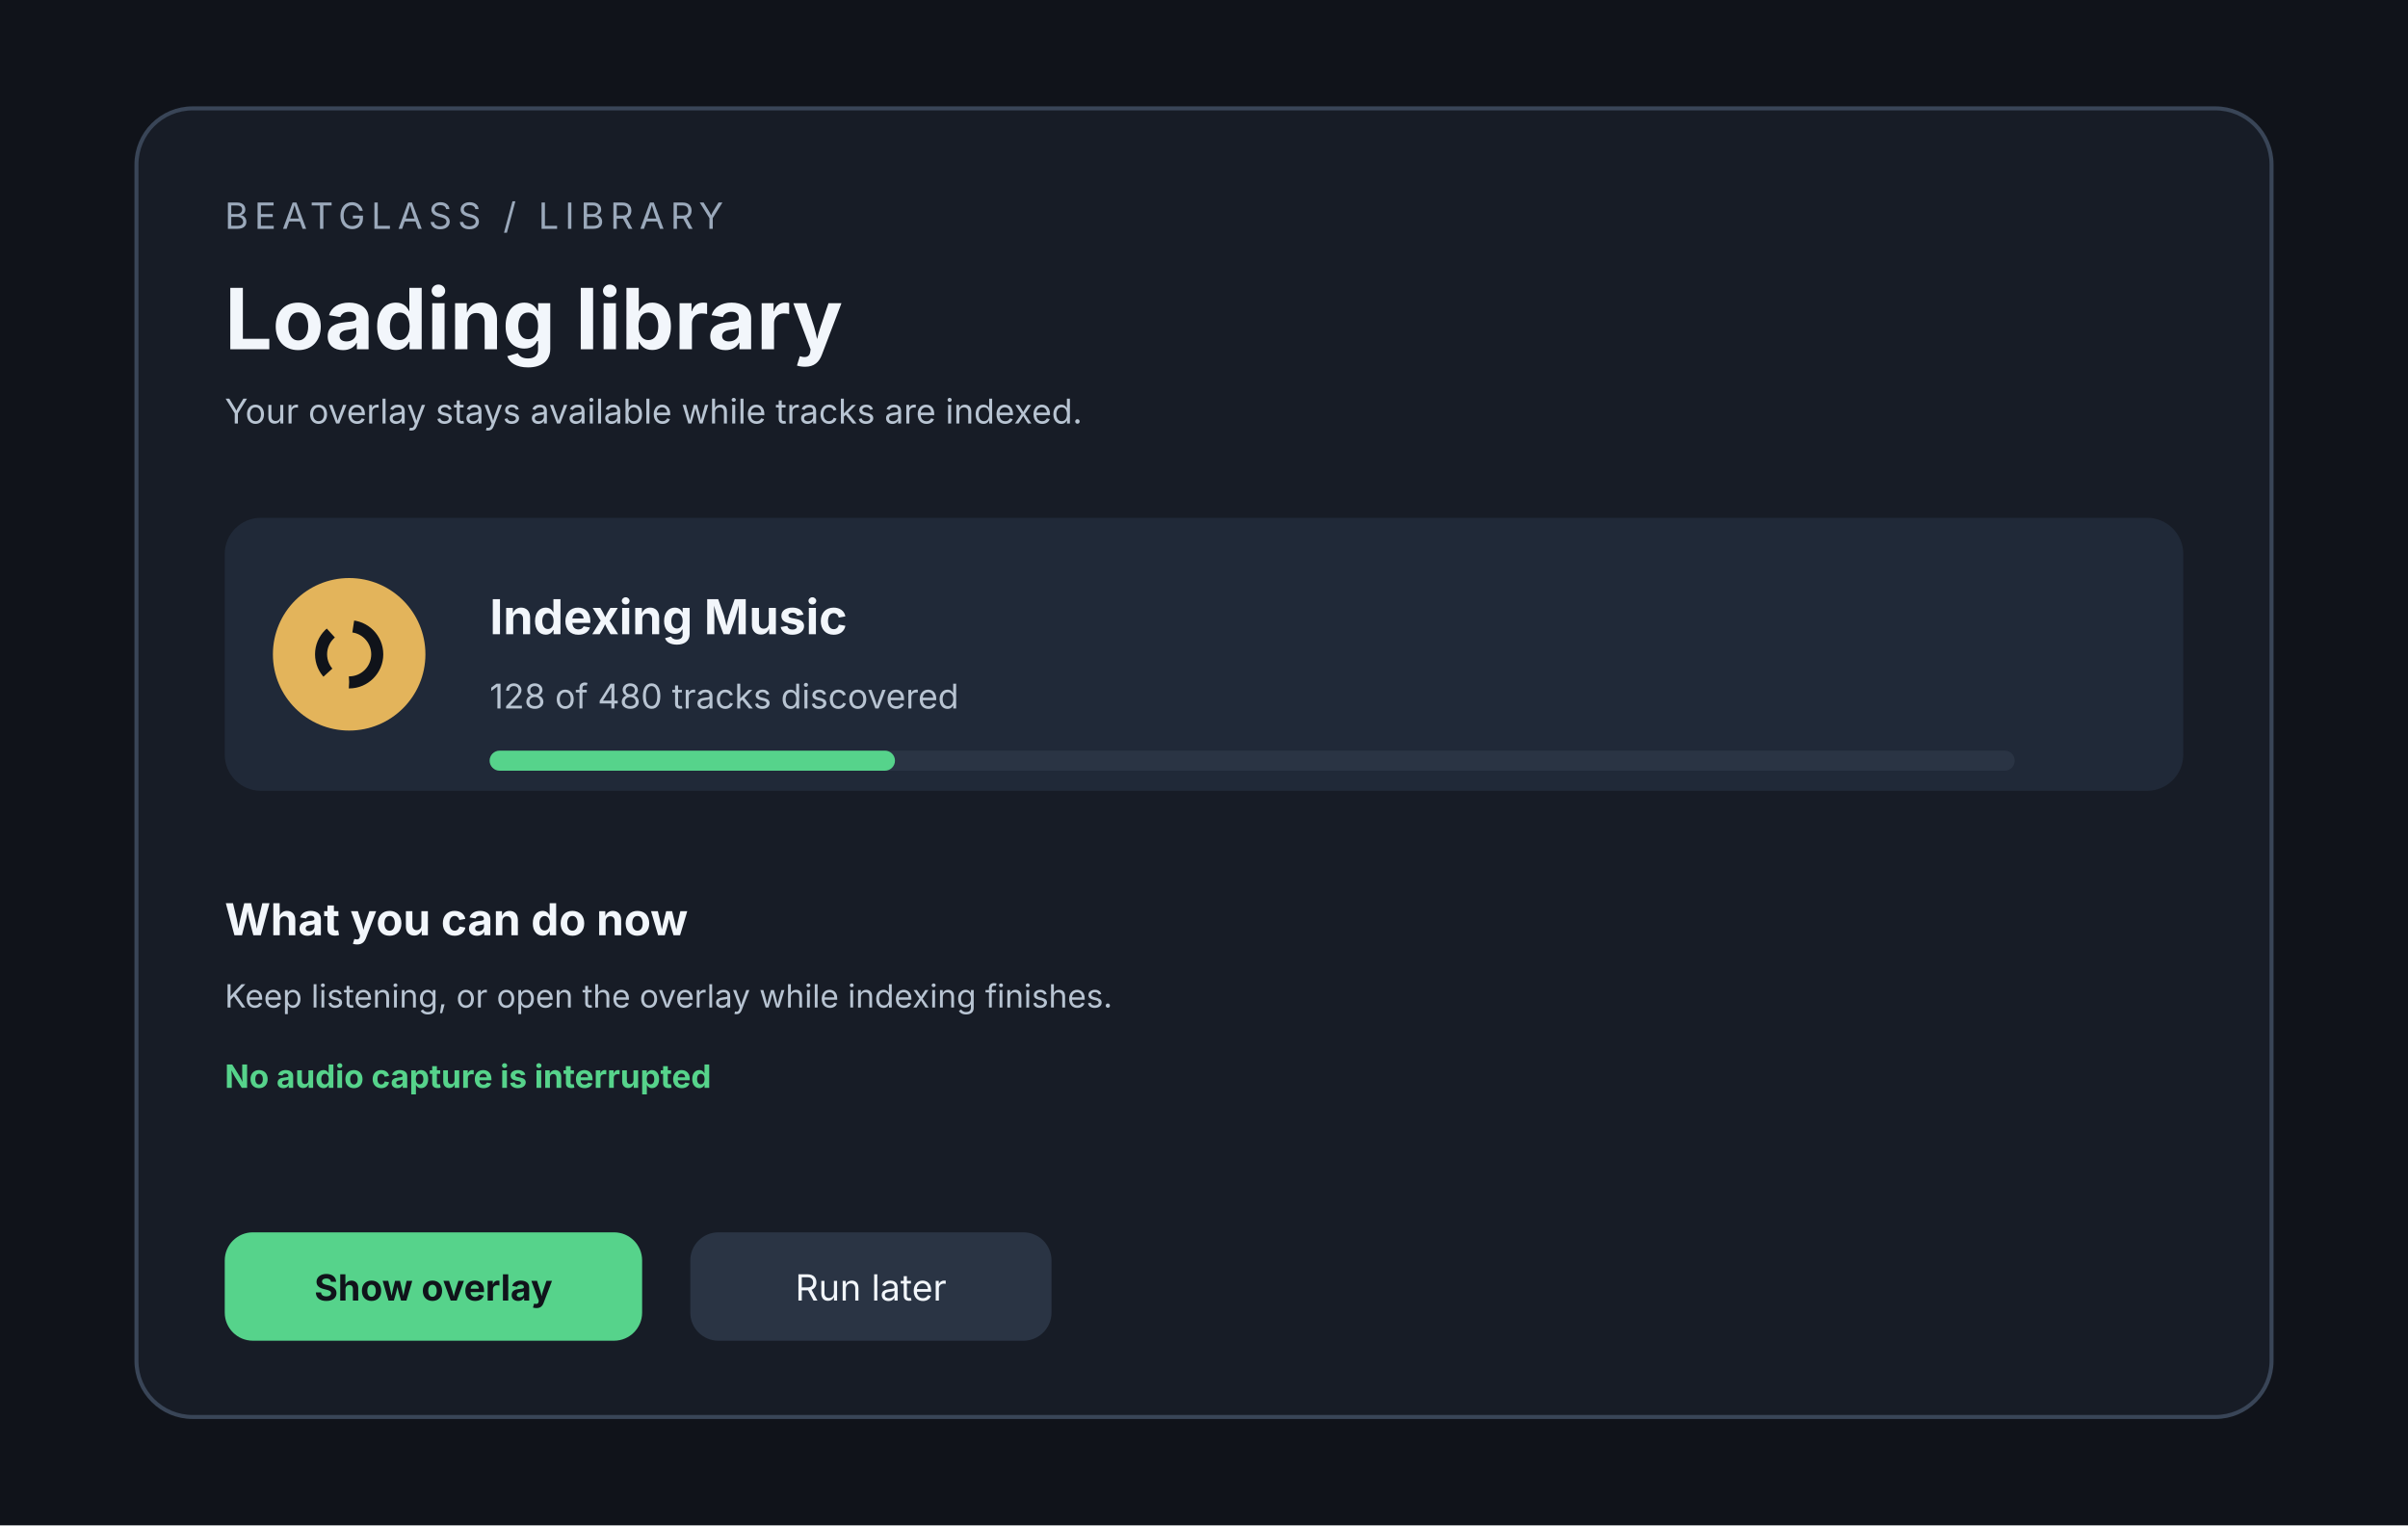
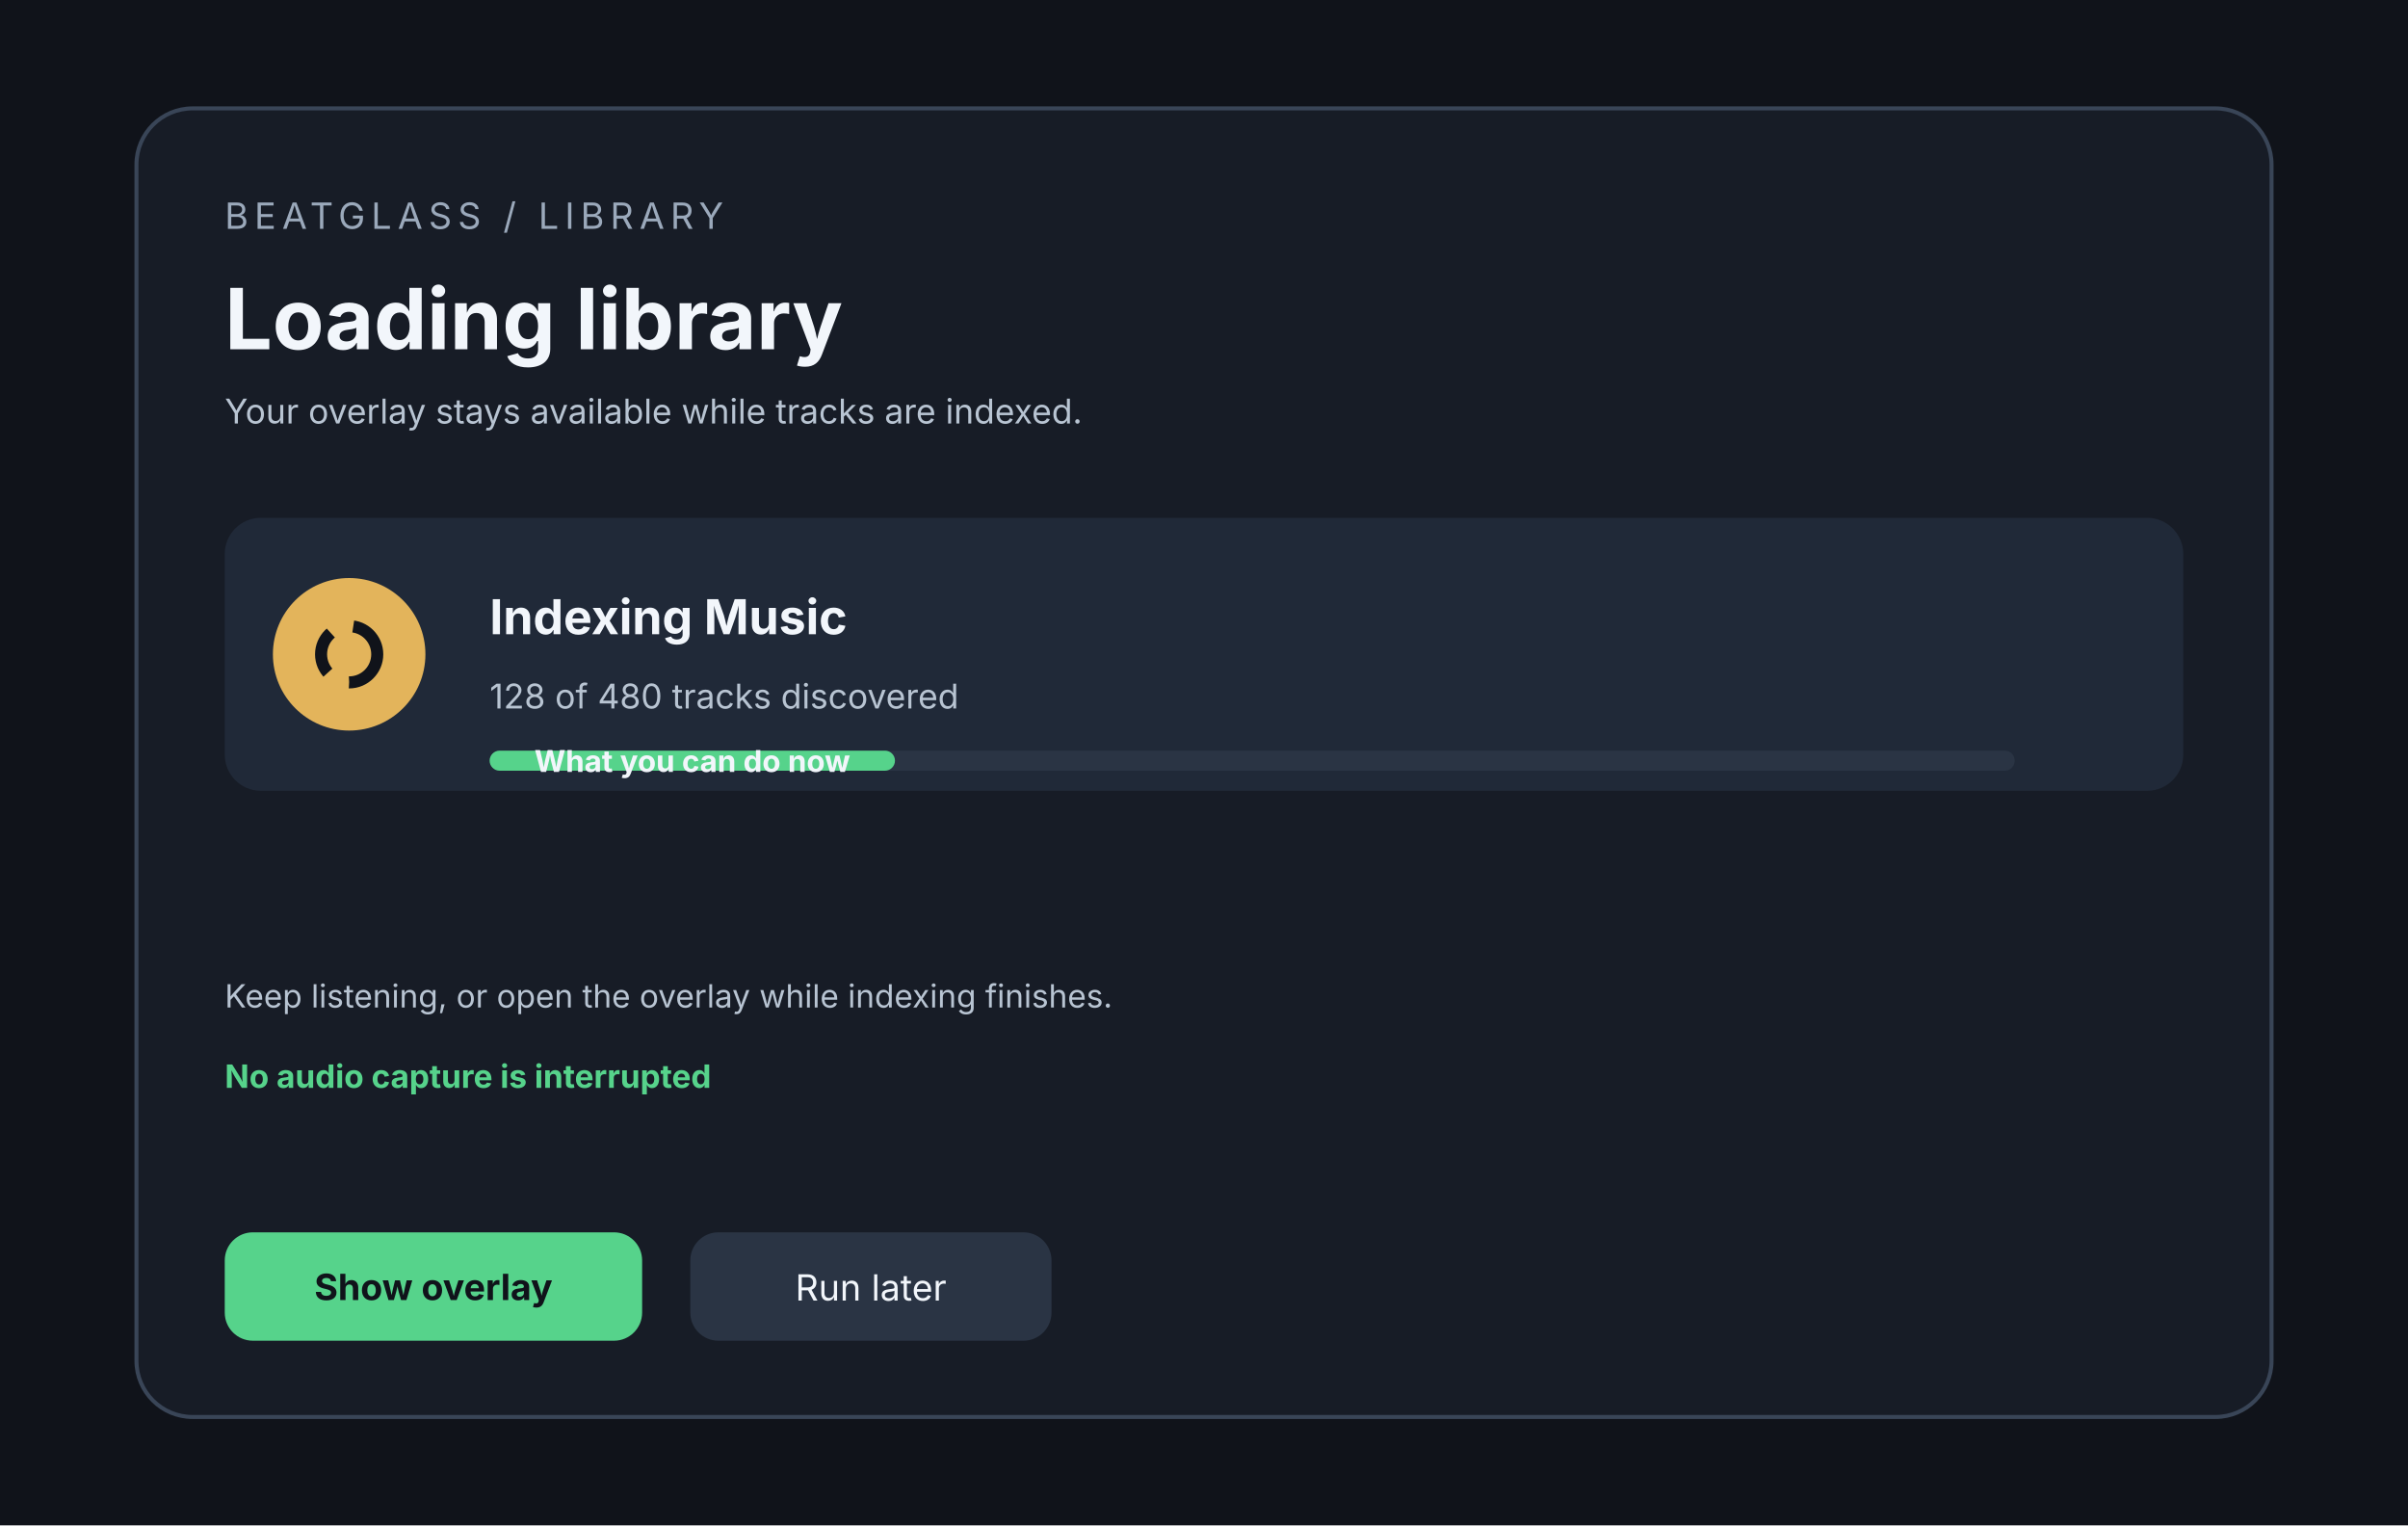
<svg xmlns="http://www.w3.org/2000/svg" width="1200" height="760" viewBox="0 0 1200 760">
  <rect width="1200" height="760" fill="#10131a" />
  <rect x="68" y="54" width="1064" height="652" rx="28" fill="#171c26" stroke="#394557" stroke-width="2" />
  <text x="112" y="114" fill="#9ba9bb" font-family="Inter,Arial" font-size="18" letter-spacing="3">BEATGLASS / LIBRARY</text>
  <text x="112" y="174" fill="#f2f6fb" font-family="Inter,Arial" font-size="42" font-weight="700">Loading library</text>
  <text x="112" y="211" fill="#b8c4d2" font-family="Inter,Arial" font-size="17">Your overlay stays available while tracks are indexed.</text>
  <rect x="112" y="258" width="976" height="136" rx="18" fill="#202938" />
  <circle cx="174" cy="326" r="38" fill="#e3b45b" />
  <circle cx="174" cy="326" r="14" fill="none" stroke="#10131a" stroke-width="6" stroke-dasharray="22 12" />
  <text x="244" y="316" fill="#f2f6fb" font-family="Inter,Arial" font-size="24" font-weight="700">Indexing Music</text>
  <text x="244" y="353" fill="#b8c4d2" font-family="Inter,Arial" font-size="17">128 of 480 tracks discovered</text>
  <rect x="244" y="374" width="760" height="10" rx="5" fill="#2a3444" />
  <rect x="244" y="374" width="202" height="10" rx="5" fill="#56d38b" />
-   <text x="112" y="466" fill="#f2f6fb" font-family="Inter,Arial" font-size="22" font-weight="700">What you can do now</text>
+   <text x="345" y="379" fill="#f2f6fb" font-family="Inter,Arial" font-size="15" font-weight="700" text-anchor="middle" dominant-baseline="middle">What you can do now</text>
  <text x="112" y="502" fill="#b8c4d2" font-family="Inter,Arial" font-size="16">Keep listening, or open the overlay while indexing finishes.</text>
  <text x="112" y="542" fill="#56d38b" font-family="Inter,Arial" font-size="16" font-weight="700">No audio capture is interrupted</text>
  <rect x="112" y="614" width="208" height="54" rx="14" fill="#56d38b" />
-   <text x="216" y="648" fill="#10131a" font-family="Inter,Arial" font-size="18" font-weight="700" text-anchor="middle">Show overlay</text>
+   <text x="216" y="641" fill="#10131a" font-family="Inter,Arial" font-size="18" font-weight="700" text-anchor="middle" dominant-baseline="middle">Show overlay</text>
  <rect x="344" y="614" width="180" height="54" rx="14" fill="#2a3444" />
  <text x="434" y="648" fill="#f2f6fb" font-family="Inter,Arial" font-size="18" text-anchor="middle">Run later</text>
</svg>
